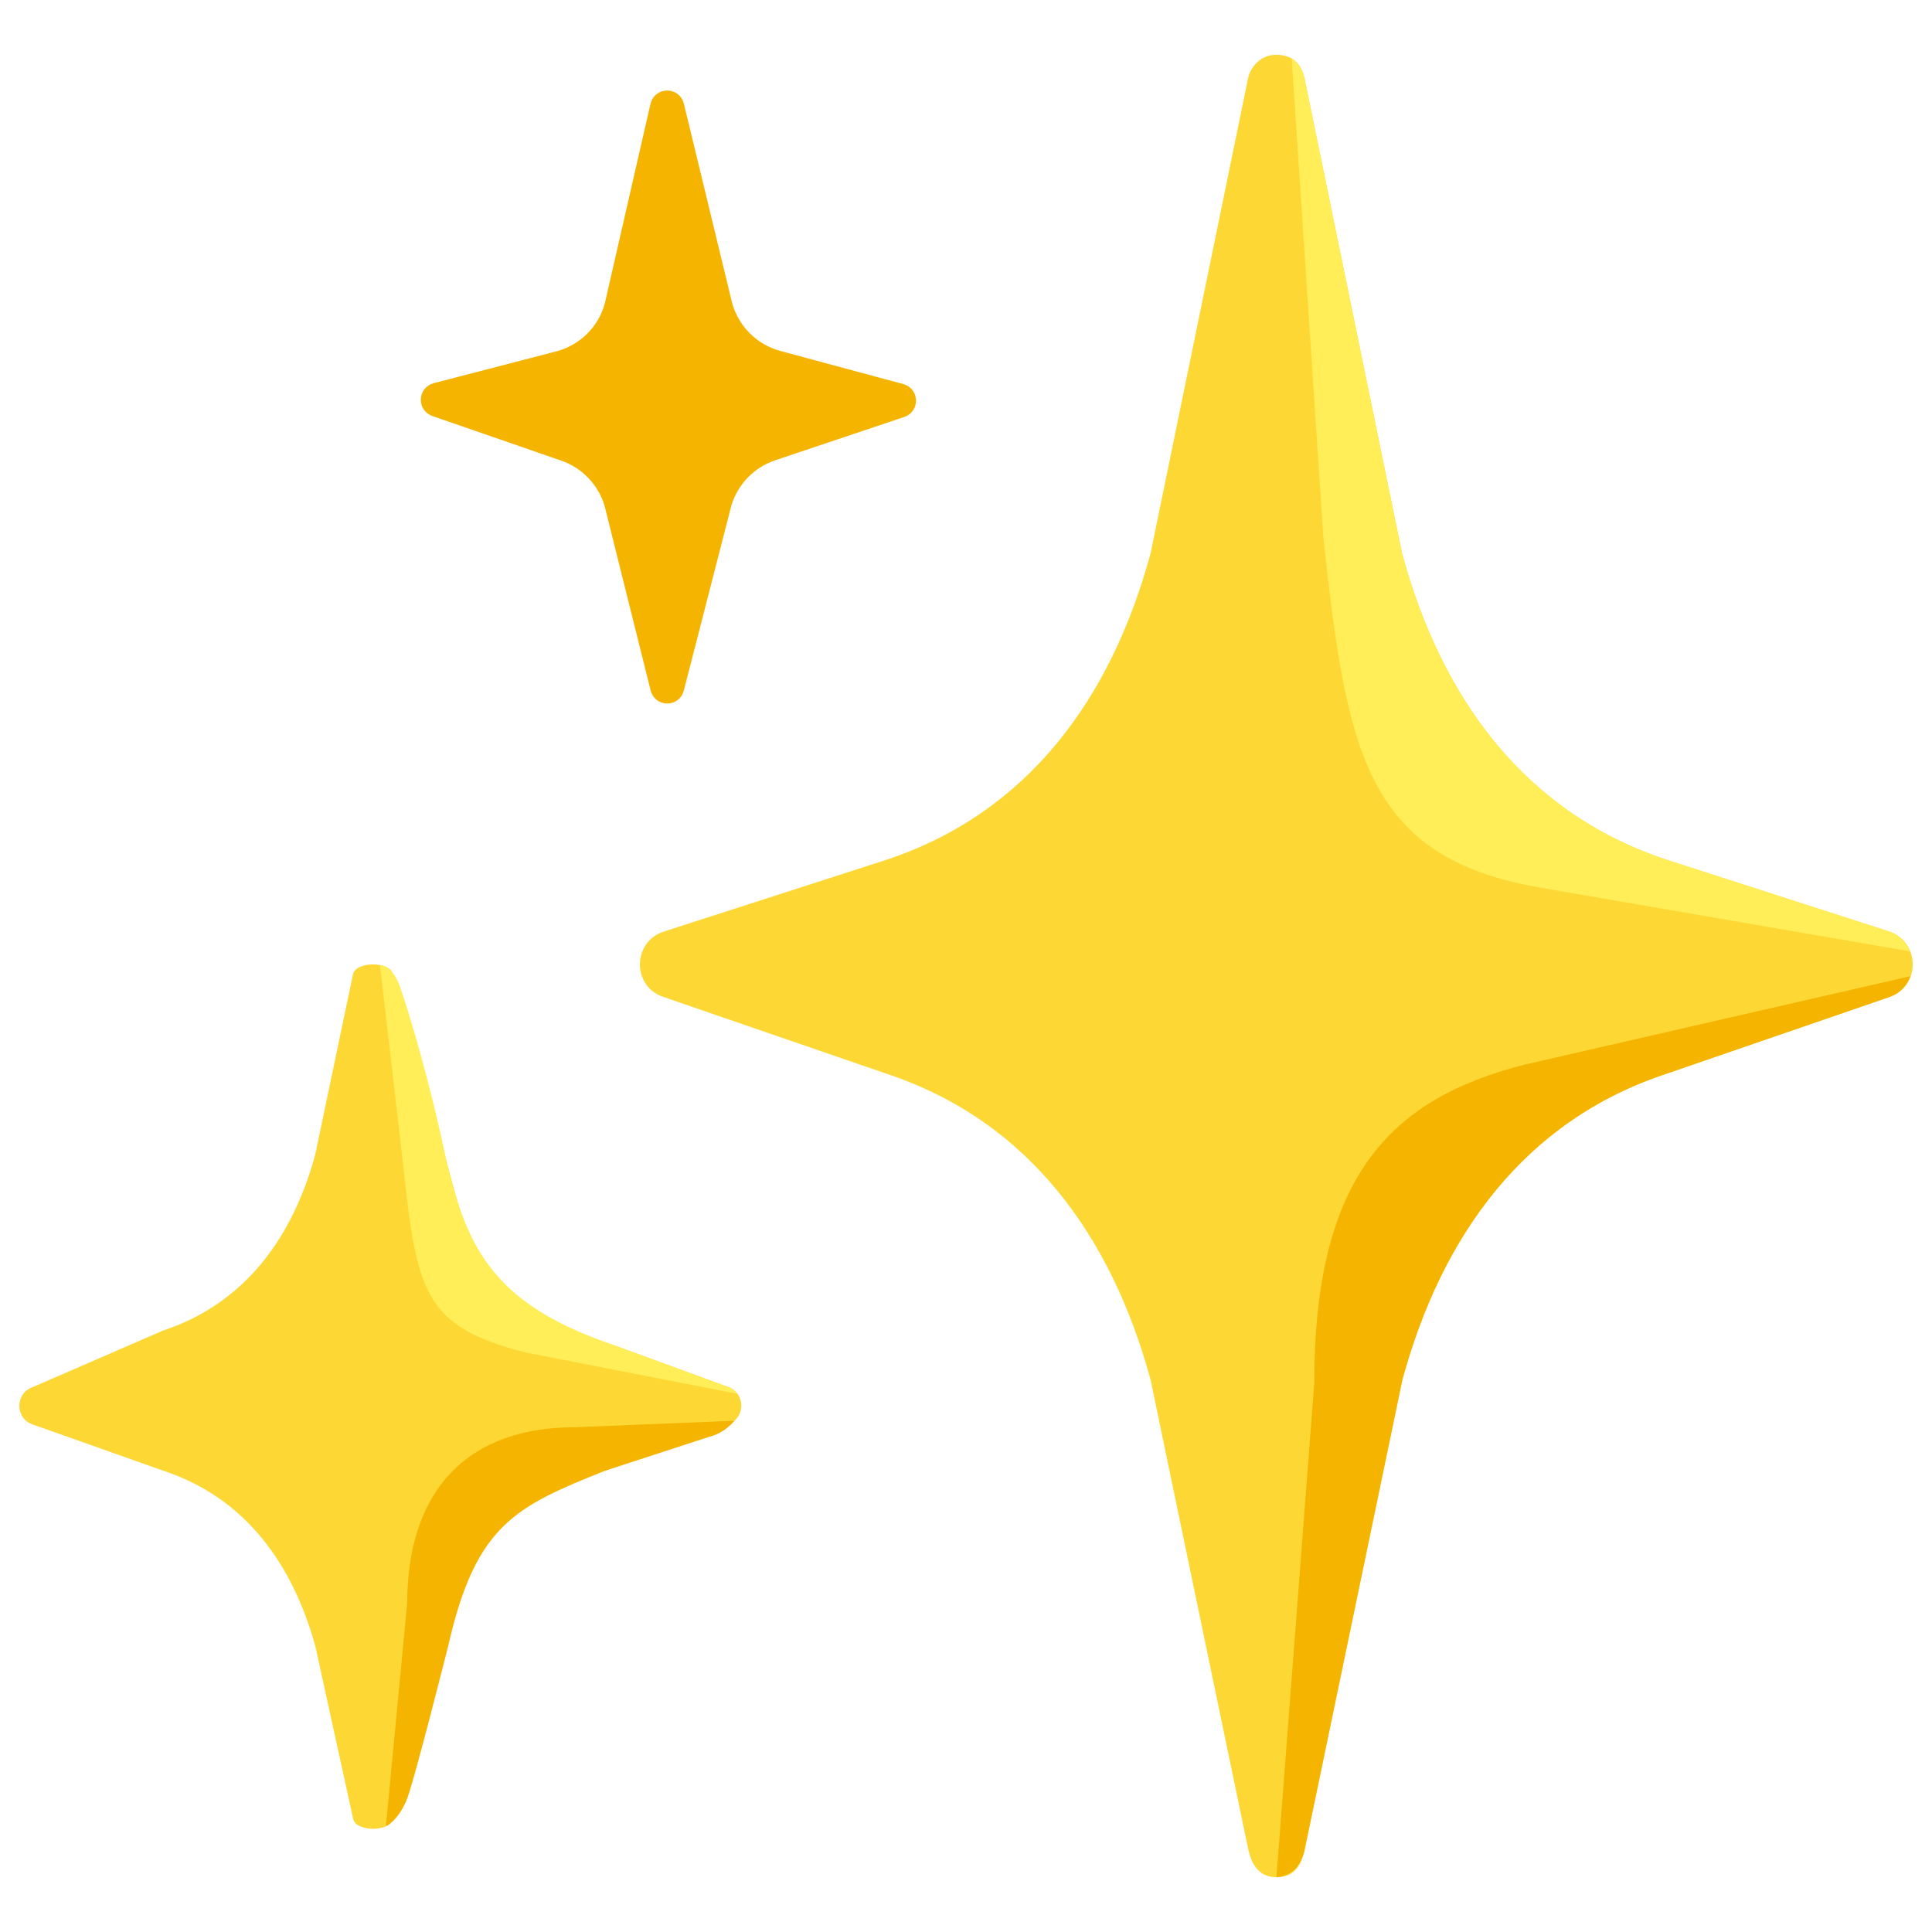
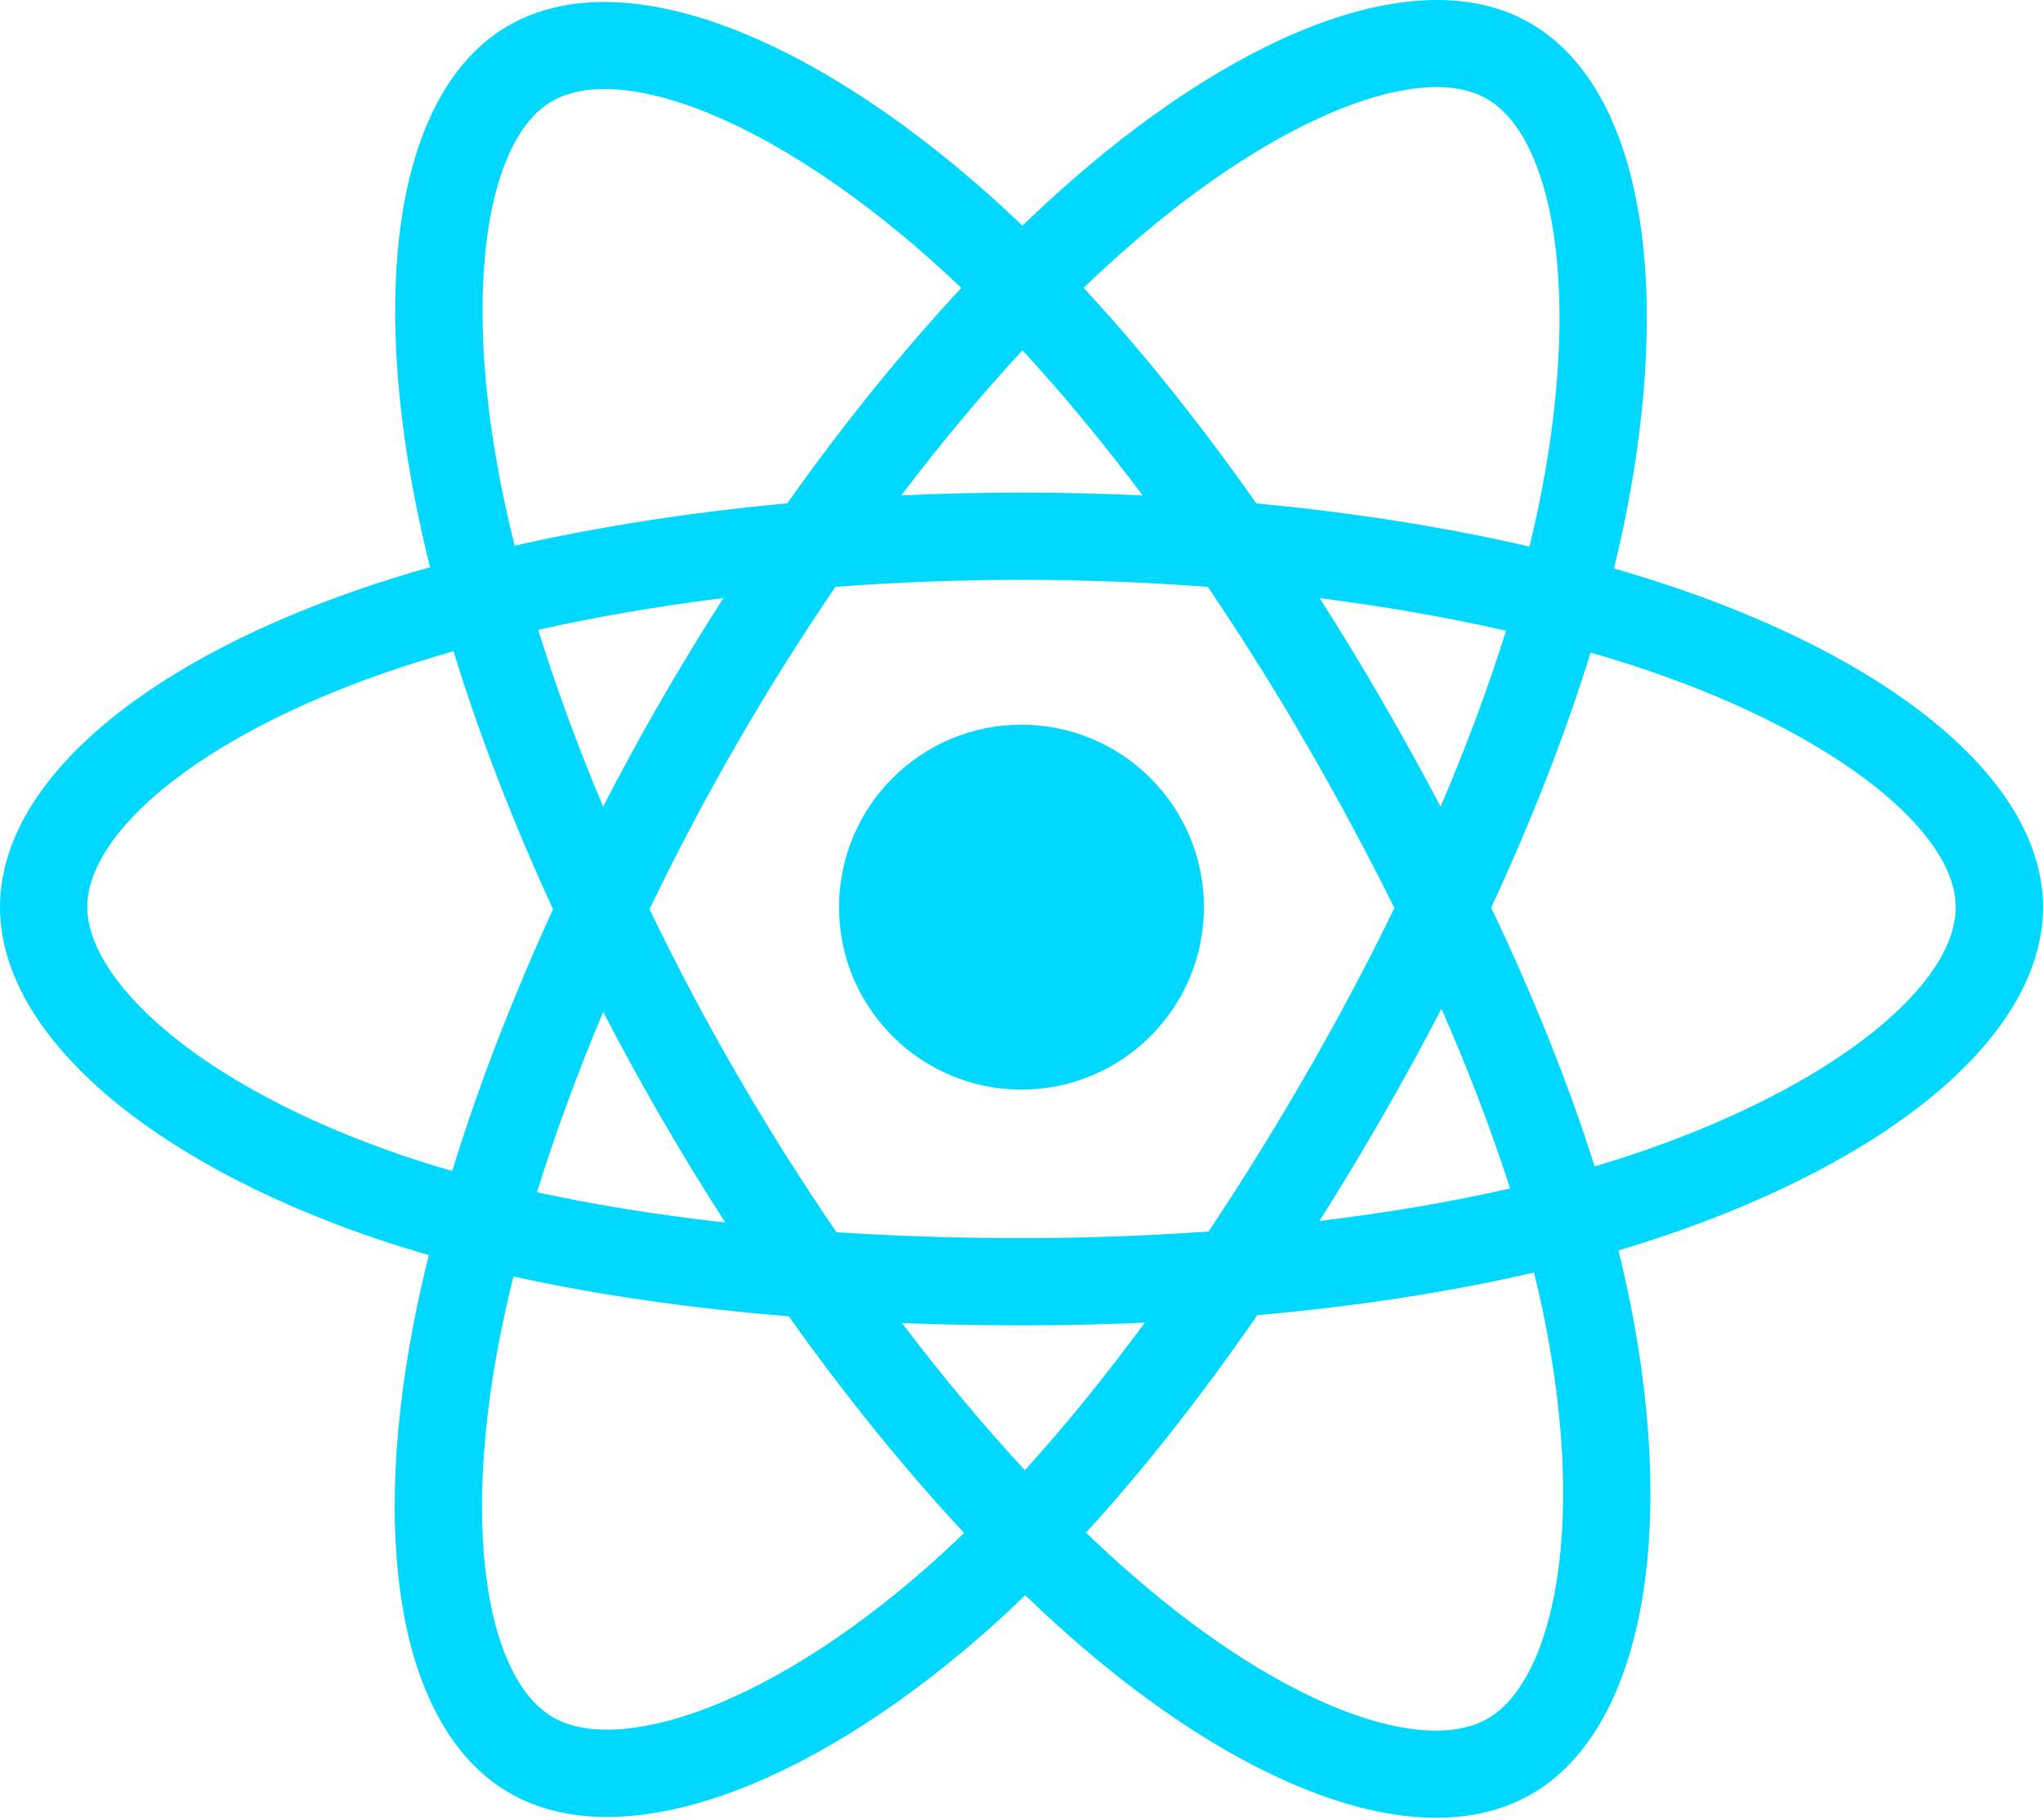
- <svg xmlns="http://www.w3.org/2000/svg" version="1.1" id="Sparkles--Streamline-Noto-Emoji" x="0" y="0" viewBox="0 0 32 32" xml:space="preserve" enable-background="new 0 0 128 128" height="32" width="32">
-   <g>
-     <g>
-       <path d="m31.285 15.427 -3.681 -1.187c-2.355 -0.777 -3.734 -2.682 -4.382 -5.077l-1.62 -7.891c-0.042 -0.156 -0.145 -0.365 -0.463 -0.365 -0.267 0 -0.42 0.209 -0.462 0.365l-1.62 7.894c-0.65 2.394 -2.027 4.3 -4.382 5.077l-3.681 1.187c-0.521 0.169 -0.529 0.904 -0.011 1.081l3.708 1.276c2.347 0.78 3.716 2.682 4.366 5.066l1.623 7.804c0.042 0.156 0.13 0.436 0.462 0.436 0.351 0 0.42 -0.28 0.462 -0.436l1.623 -7.804c0.65 -2.386 2.019 -4.289 4.366 -5.066l3.708 -1.276c0.513 -0.18 0.505 -0.914 -0.016 -1.084Z" fill="#FDD835" stroke-width="0.25" />
-       <path d="M31.633 15.757c-0.058 -0.145 -0.172 -0.272 -0.349 -0.33l-3.681 -1.187c-2.355 -0.777 -3.734 -2.682 -4.382 -5.077l-1.62 -7.891c-0.024 -0.09 -0.108 -0.254 -0.206 -0.301l0.523 7.92c0.388 3.615 0.721 5.317 3.607 5.814 2.479 0.428 5.346 0.92 6.107 1.052Z" fill="#FFEE58" stroke-width="0.25" />
-       <path d="m31.641 16.169 -6.385 1.464c-2.249 0.571 -3.488 1.874 -3.488 5.283l-0.626 8.177c0.214 -0.021 0.389 -0.137 0.463 -0.436l1.623 -7.804c0.65 -2.386 2.019 -4.289 4.366 -5.066l3.708 -1.276c0.174 -0.063 0.285 -0.193 0.341 -0.341Z" fill="#F4B400" stroke-width="0.25" />
-     </g>
-     <g>
-       <path d="M10.201 22.292c-2.201 -0.727 -2.402 -1.546 -2.772 -2.928L6.506 16.13c-0.056 -0.209 -0.6 -0.209 -0.658 0l-0.626 2.989c-0.373 1.377 -1.165 2.471 -2.519 2.918l-2.156 0.936c-0.299 0.098 -0.304 0.521 -0.005 0.621l2.172 0.769c1.348 0.447 2.135 1.541 2.511 2.912l0.626 2.859c0.058 0.209 0.6 0.209 0.655 0l0.735 -2.846c0.373 -1.379 0.943 -2.476 2.775 -2.926l2.04 -0.769c0.299 -0.103 0.296 -0.526 -0.005 -0.624l-1.85 -0.677Z" fill="#FDD835" stroke-width="0.25" />
-       <path d="M6.68 19.317c0.225 2.077 0.338 2.653 2.022 3.084l3.507 0.684c-0.037 -0.05 -0.09 -0.092 -0.161 -0.114l-1.85 -0.679c-1.932 -0.661 -2.466 -1.501 -2.828 -3.182 -0.362 -1.681 -0.748 -2.778 -0.748 -2.778 -0.135 -0.362 -0.328 -0.344 -0.328 -0.344l0.386 3.327Z" fill="#FFEE58" stroke-width="0.25" />
-       <path d="M6.744 26.568c0 -1.958 1.07 -2.928 2.772 -2.928l2.648 -0.108s-0.153 0.203 -0.42 0.267l-1.728 0.563c-1.467 0.589 -2.135 0.885 -2.59 2.891 0 0 -0.587 2.334 -0.698 2.579 -0.153 0.344 -0.336 0.415 -0.336 0.415l0.351 -3.679Z" fill="#F4B400" stroke-width="0.25" />
-     </g>
-     <path d="M14.939 6.787c0.148 -0.05 0.143 -0.262 -0.008 -0.304l-2.04 -0.55c-0.428 -0.116 -0.761 -0.447 -0.883 -0.872L11.205 1.745c-0.04 -0.161 -0.27 -0.161 -0.309 0.003l-0.756 3.303c-0.116 0.439 -0.46 0.777 -0.899 0.891l-2.027 0.526c-0.151 0.04 -0.161 0.251 -0.013 0.304l2.138 0.74c0.383 0.132 0.679 0.444 0.795 0.832l0.764 3.063c0.04 0.159 0.267 0.161 0.307 0l0.79 -3.074c0.119 -0.389 0.418 -0.698 0.803 -0.827l2.141 -0.719Z" fill="#F4B400" stroke="#F4B400" stroke-miterlimit="10" stroke-width="0.25" />
-   </g>
+ <svg xmlns="http://www.w3.org/2000/svg" aria-hidden="true" role="img" class="iconify iconify--logos" width="35.93" height="32" preserveAspectRatio="xMidYMid meet" viewBox="0 0 256 228">
+   <path fill="#00D8FF" d="M210.483 73.824a171.49 171.49 0 0 0-8.24-2.597c.465-1.9.893-3.777 1.273-5.621c6.238-30.281 2.16-54.676-11.769-62.708c-13.355-7.7-35.196.329-57.254 19.526a171.23 171.23 0 0 0-6.375 5.848a155.866 155.866 0 0 0-4.241-3.917C100.759 3.829 77.587-4.822 63.673 3.233C50.33 10.957 46.379 33.89 51.995 62.588a170.974 170.974 0 0 0 1.892 8.48c-3.28.932-6.445 1.924-9.474 2.98C17.309 83.498 0 98.307 0 113.668c0 15.865 18.582 31.778 46.812 41.427a145.52 145.52 0 0 0 6.921 2.165a167.467 167.467 0 0 0-2.01 9.138c-5.354 28.2-1.173 50.591 12.134 58.266c13.744 7.926 36.812-.22 59.273-19.855a145.567 145.567 0 0 0 5.342-4.923a168.064 168.064 0 0 0 6.92 6.314c21.758 18.722 43.246 26.282 56.54 18.586c13.731-7.949 18.194-32.003 12.4-61.268a145.016 145.016 0 0 0-1.535-6.842c1.62-.48 3.21-.974 4.76-1.488c29.348-9.723 48.443-25.443 48.443-41.52c0-15.417-17.868-30.326-45.517-39.844Zm-6.365 70.984c-1.4.463-2.836.91-4.3 1.345c-3.24-10.257-7.612-21.163-12.963-32.432c5.106-11 9.31-21.767 12.459-31.957c2.619.758 5.16 1.557 7.61 2.4c23.69 8.156 38.14 20.213 38.14 29.504c0 9.896-15.606 22.743-40.946 31.14Zm-10.514 20.834c2.562 12.94 2.927 24.64 1.23 33.787c-1.524 8.219-4.59 13.698-8.382 15.893c-8.067 4.67-25.32-1.4-43.927-17.412a156.726 156.726 0 0 1-6.437-5.87c7.214-7.889 14.423-17.06 21.459-27.246c12.376-1.098 24.068-2.894 34.671-5.345a134.17 134.17 0 0 1 1.386 6.193ZM87.276 214.515c-7.882 2.783-14.16 2.863-17.955.675c-8.075-4.657-11.432-22.636-6.853-46.752a156.923 156.923 0 0 1 1.869-8.499c10.486 2.32 22.093 3.988 34.498 4.994c7.084 9.967 14.501 19.128 21.976 27.15a134.668 134.668 0 0 1-4.877 4.492c-9.933 8.682-19.886 14.842-28.658 17.94ZM50.35 144.747c-12.483-4.267-22.792-9.812-29.858-15.863c-6.35-5.437-9.555-10.836-9.555-15.216c0-9.322 13.897-21.212 37.076-29.293c2.813-.98 5.757-1.905 8.812-2.773c3.204 10.42 7.406 21.315 12.477 32.332c-5.137 11.18-9.399 22.249-12.634 32.792a134.718 134.718 0 0 1-6.318-1.979Zm12.378-84.26c-4.811-24.587-1.616-43.134 6.425-47.789c8.564-4.958 27.502 2.111 47.463 19.835a144.318 144.318 0 0 1 3.841 3.545c-7.438 7.987-14.787 17.08-21.808 26.988c-12.04 1.116-23.565 2.908-34.161 5.309a160.342 160.342 0 0 1-1.76-7.887Zm110.427 27.268a347.8 347.8 0 0 0-7.785-12.803c8.168 1.033 15.994 2.404 23.343 4.08c-2.206 7.072-4.956 14.465-8.193 22.045a381.151 381.151 0 0 0-7.365-13.322Zm-45.032-43.861c5.044 5.465 10.096 11.566 15.065 18.186a322.04 322.04 0 0 0-30.257-.006c4.974-6.559 10.069-12.652 15.192-18.18ZM82.802 87.83a323.167 323.167 0 0 0-7.227 13.238c-3.184-7.553-5.909-14.98-8.134-22.152c7.304-1.634 15.093-2.97 23.209-3.984a321.524 321.524 0 0 0-7.848 12.897Zm8.081 65.352c-8.385-.936-16.291-2.203-23.593-3.793c2.26-7.3 5.045-14.885 8.298-22.6a321.187 321.187 0 0 0 7.257 13.246c2.594 4.48 5.28 8.868 8.038 13.147Zm37.542 31.03c-5.184-5.592-10.354-11.779-15.403-18.433c4.902.192 9.899.29 14.978.29c5.218 0 10.376-.117 15.453-.343c-4.985 6.774-10.018 12.97-15.028 18.486Zm52.198-57.817c3.422 7.8 6.306 15.345 8.596 22.52c-7.422 1.694-15.436 3.058-23.88 4.071a382.417 382.417 0 0 0 7.859-13.026a347.403 347.403 0 0 0 7.425-13.565Zm-16.898 8.101a358.557 358.557 0 0 1-12.281 19.815a329.4 329.4 0 0 1-23.444.823c-7.967 0-15.716-.248-23.178-.732a310.202 310.202 0 0 1-12.513-19.846h.001a307.41 307.41 0 0 1-10.923-20.627a310.278 310.278 0 0 1 10.89-20.637l-.001.001a307.318 307.318 0 0 1 12.413-19.761c7.613-.576 15.42-.876 23.31-.876H128c7.926 0 15.743.303 23.354.883a329.357 329.357 0 0 1 12.335 19.695a358.489 358.489 0 0 1 11.036 20.54a329.472 329.472 0 0 1-11 20.722Zm22.56-122.124c8.572 4.944 11.906 24.881 6.52 51.026c-.344 1.668-.73 3.367-1.15 5.09c-10.622-2.452-22.155-4.275-34.23-5.408c-7.034-10.017-14.323-19.124-21.64-27.008a160.789 160.789 0 0 1 5.888-5.4c18.9-16.447 36.564-22.941 44.612-18.3ZM128 90.808c12.625 0 22.86 10.235 22.86 22.86s-10.235 22.86-22.86 22.86s-22.86-10.235-22.86-22.86s10.235-22.86 22.86-22.86Z" />
</svg>
